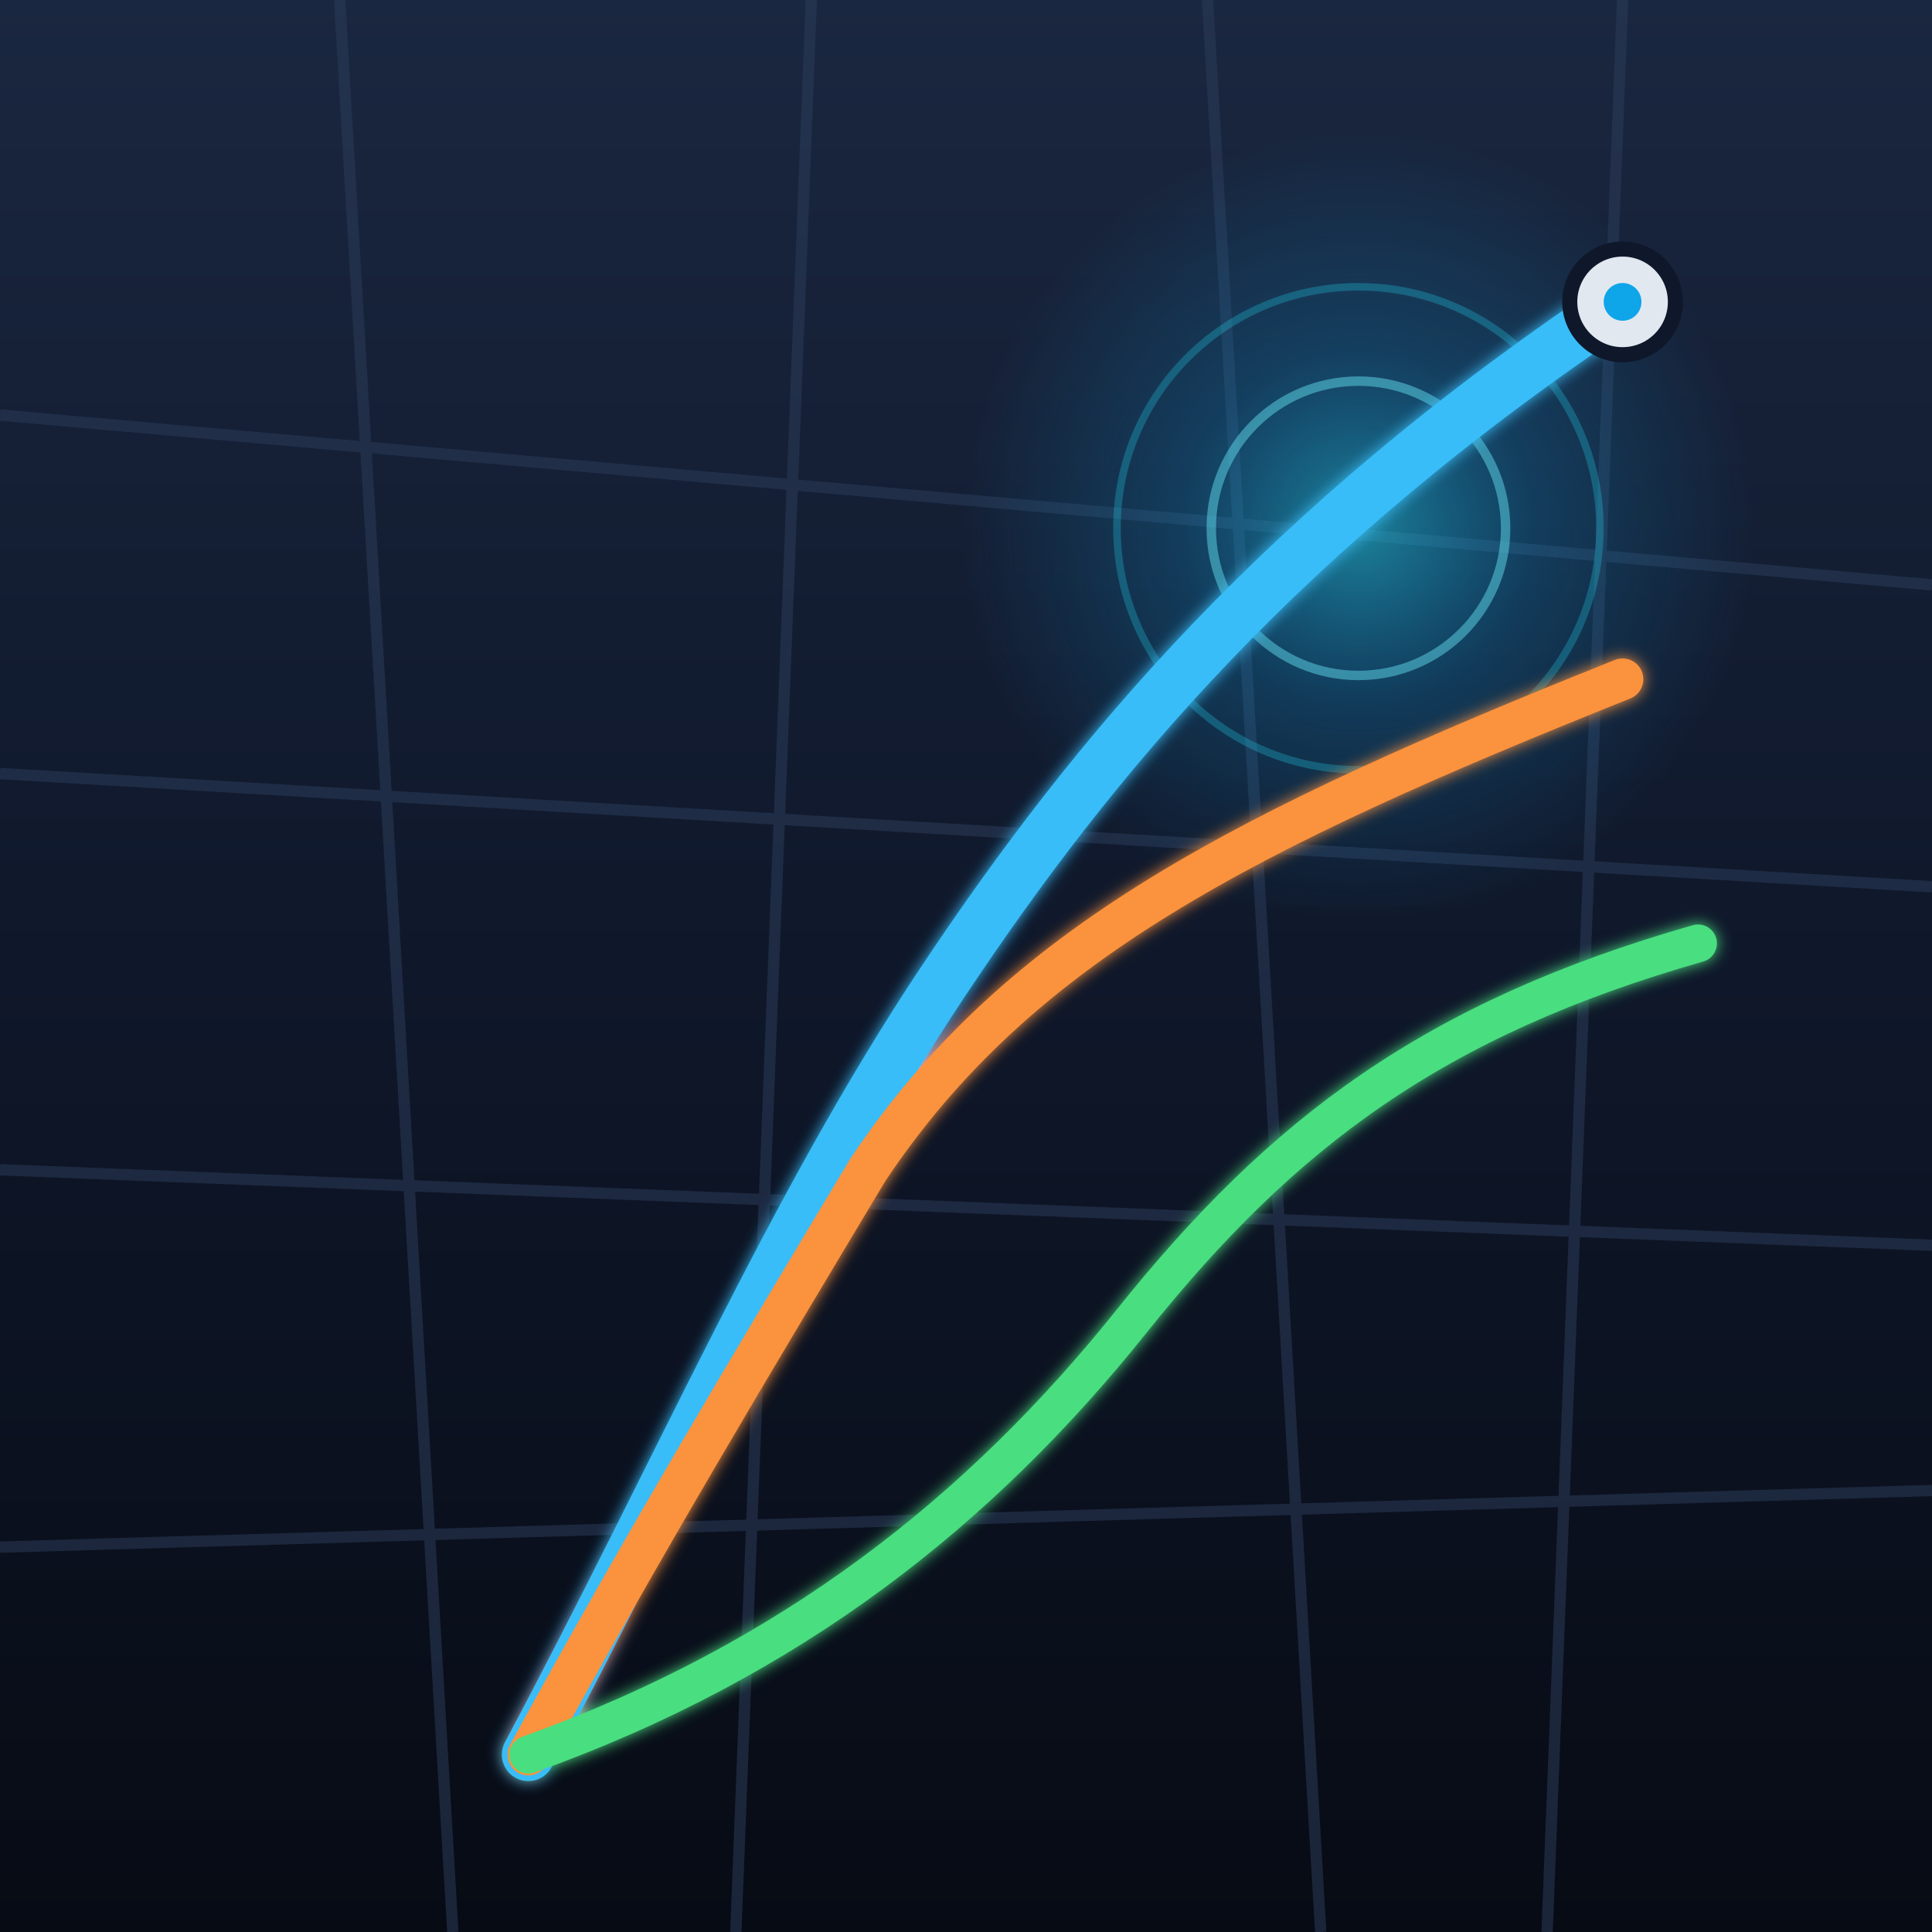
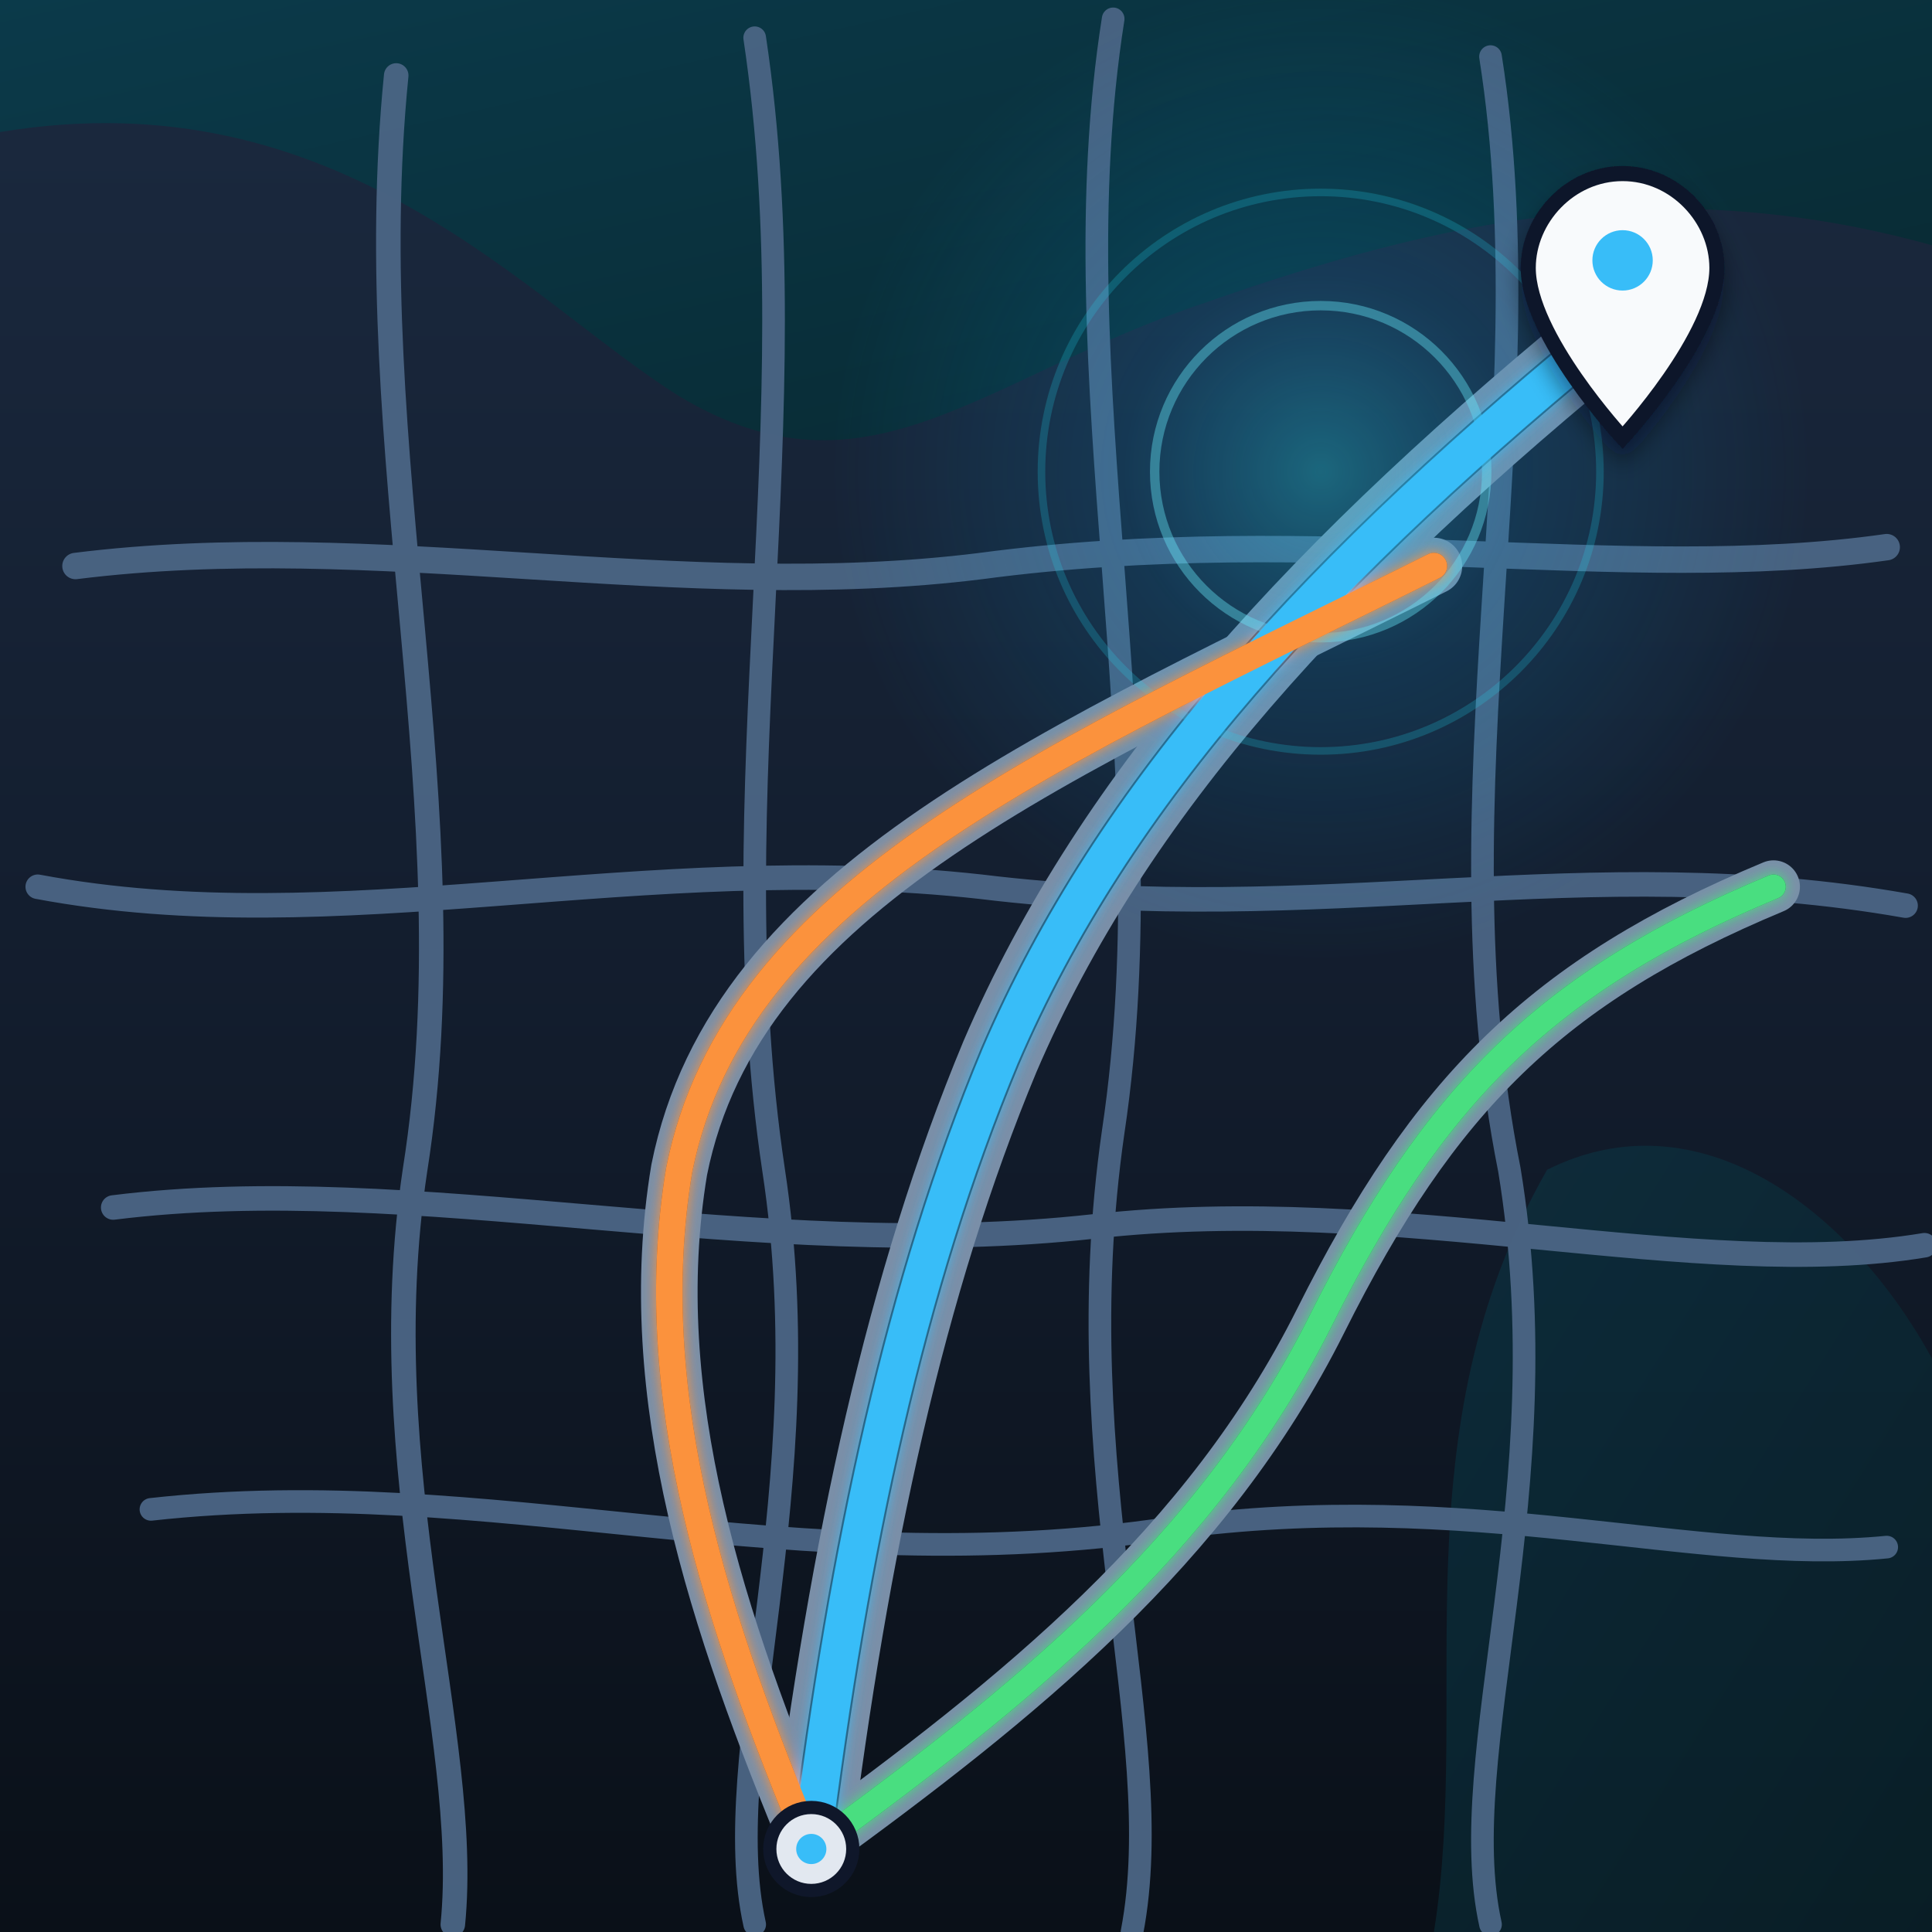
<svg xmlns="http://www.w3.org/2000/svg" width="1024" height="1024" viewBox="0 0 1024 1024">
  <defs>
-     <linearGradient id="sky" x1="0" y1="0" x2="0" y2="1">
-       <stop offset="0%" stop-color="#1A2740" />
-       <stop offset="55%" stop-color="#0E1628" />
-       <stop offset="100%" stop-color="#070B14" />
+     <linearGradient id="landM" x1="0" y1="0" x2="0" y2="1">
+       <stop offset="0%" stop-color="#1B2A40" />
+       <stop offset="55%" stop-color="#121C2C" />
+       <stop offset="100%" stop-color="#0A1018" />
    </linearGradient>
-     <radialGradient id="radar" cx="720" cy="280" r="210" gradientUnits="userSpaceOnUse">
-       <stop offset="0%" stop-color="#22D3EE" stop-opacity="0.55" />
-       <stop offset="45%" stop-color="#0EA5E9" stop-opacity="0.22" />
+     <linearGradient id="waterM" x1="0" y1="0" x2="1" y2="1">
+       <stop offset="0%" stop-color="#0B3A4A" />
+       <stop offset="100%" stop-color="#082830" />
+     </linearGradient>
+     <radialGradient id="radarM" cx="700" cy="250" r="260" gradientUnits="userSpaceOnUse">
+       <stop offset="0%" stop-color="#22D3EE" stop-opacity="0.38" />
+       <stop offset="40%" stop-color="#0EA5E9" stop-opacity="0.16" />
      <stop offset="100%" stop-color="#0EA5E9" stop-opacity="0" />
    </radialGradient>
-     <filter id="glow" x="-20%" y="-20%" width="140%" height="140%">
-       <feGaussianBlur stdDeviation="4" result="b" />
+     <filter id="glowM" x="-30%" y="-30%" width="160%" height="160%">
+       <feGaussianBlur stdDeviation="3.5" result="b" />
      <feMerge>
        <feMergeNode in="b" />
        <feMergeNode in="SourceGraphic" />
      </feMerge>
    </filter>
+     <filter id="pinShadowM" x="-40%" y="-20%" width="180%" height="160%">
+       <feDropShadow dx="0" dy="8" stdDeviation="6" flood-color="#020617" flood-opacity="0.45" />
+     </filter>
  </defs>
-   <rect width="1024" height="1024" fill="url(#sky)" />
-   <g stroke="#2A3A58" stroke-width="6" opacity="0.55">
-     <path d="M 0 220 L 1024 310" />
-     <path d="M 0 410 L 1024 470" />
-     <path d="M 0 620 L 1024 660" />
-     <path d="M 0 820 L 1024 790" />
-     <path d="M 180 0 L 240 1024" />
-     <path d="M 430 0 L 390 1024" />
-     <path d="M 640 0 L 700 1024" />
-     <path d="M 860 0 L 820 1024" />
+   <rect width="1024" height="1024" fill="url(#landM)" />
+   <path d="M 0 70 C 180 40, 280 160, 360 210 C 460 270, 520 200, 640 160        C 760 118, 880 90, 1024 130 L 1024 0 L 0 0 Z" fill="url(#waterM)" opacity="1" />
+   <path d="M 820 620 C 900 580, 980 640, 1024 720 L 1024 1024 L 760 1024        C 780 900, 740 760, 820 620 Z" fill="url(#waterM)" opacity="0.55" />
+   <g fill="none" stroke="#4A6584" stroke-linecap="round" opacity="0.95">
+     <path d="M 40 300 C 200 280, 360 320, 520 300 C 700 276, 860 310, 1000 290" stroke-width="14" />
+     <path d="M 20 470 C 180 500, 340 450, 520 470 C 700 492, 840 450, 1010 480" stroke-width="13" />
+     <path d="M 60 640 C 220 620, 400 670, 580 650 C 740 632, 900 680, 1020 660" stroke-width="13" />
+     <path d="M 80 800 C 260 780, 420 840, 620 810 C 780 788, 900 830, 1000 820" stroke-width="12" />
+     <path d="M 210 40 C 190 240, 250 430, 220 620 C 196 780, 250 920, 240 1020" stroke-width="13" />
+     <path d="M 400 20 C 430 220, 380 420, 410 620 C 436 790, 380 930, 400 1020" stroke-width="12" />
+     <path d="M 590 10 C 560 200, 620 400, 590 600 C 564 780, 620 920, 600 1024" stroke-width="12" />
+     <path d="M 790 30 C 820 220, 760 420, 800 620 C 828 790, 770 930, 790 1020" stroke-width="12" />
  </g>
-   <circle cx="720" cy="280" r="210" fill="url(#radar)" />
-   <circle cx="720" cy="280" r="78" fill="none" stroke="#67E8F9" stroke-width="5" opacity="0.45" />
-   <circle cx="720" cy="280" r="128" fill="none" stroke="#22D3EE" stroke-width="4" opacity="0.28" />
-   <g fill="none" stroke-linecap="round" stroke-linejoin="round" filter="url(#glow)">
-     <path d="M 280 930 C 360 780, 420 640, 500 520 C 580 400, 680 280, 860 160" stroke="#38BDF8" stroke-width="28" />
-     <path d="M 280 930 C 340 820, 400 720, 460 620 C 540 500, 660 440, 860 360" stroke="#FB923C" stroke-width="22" />
-     <path d="M 280 930 C 420 880, 520 800, 600 700 C 680 600, 760 540, 900 500" stroke="#4ADE80" stroke-width="20" />
+   <g fill="none" stroke="#7A8FA8" stroke-linecap="round" stroke-linejoin="round">
+     <path d="M 430 980 C 450 820, 480 680, 530 560 C 590 420, 700 300, 860 170" stroke-width="42" />
+     <path d="M 430 980 C 380 860, 340 740, 360 620 C 390 470, 560 400, 760 300" stroke-width="30" />
+     <path d="M 430 980 C 540 900, 640 820, 700 700 C 760 580, 820 520, 940 470" stroke-width="28" />
  </g>
-   <circle cx="860" cy="160" r="28" fill="#E2E8F0" stroke="#0F172A" stroke-width="8" />
-   <circle cx="860" cy="160" r="10" fill="#0EA5E9" />
+   <g fill="none" stroke="#1A2433" stroke-linecap="round" stroke-linejoin="round">
+     <path d="M 430 980 C 450 820, 480 680, 530 560 C 590 420, 700 300, 860 170" stroke-width="22" />
+     <path d="M 430 980 C 380 860, 340 740, 360 620 C 390 470, 560 400, 760 300" stroke-width="14" />
+     <path d="M 430 980 C 540 900, 640 820, 700 700 C 760 580, 820 520, 940 470" stroke-width="13" />
+   </g>
+   <circle cx="700" cy="250" r="260" fill="url(#radarM)" />
+   <circle cx="700" cy="250" r="88" fill="none" stroke="#67E8F9" stroke-width="5" opacity="0.4" />
+   <circle cx="700" cy="250" r="148" fill="none" stroke="#22D3EE" stroke-width="4" opacity="0.22" />
+   <g fill="none" stroke-linecap="round" stroke-linejoin="round" filter="url(#glowM)">
+     <path d="M 430 980 C 450 820, 480 680, 530 560 C 590 420, 700 300, 860 170" stroke="#38BDF8" stroke-width="20" />
+     <path d="M 430 980 C 380 860, 340 740, 360 620 C 390 470, 560 400, 760 300" stroke="#FB923C" stroke-width="14" />
+     <path d="M 430 980 C 540 900, 640 820, 700 700 C 760 580, 820 520, 940 470" stroke="#4ADE80" stroke-width="13" />
+   </g>
+   <circle cx="430" cy="980" r="22" fill="#E2E8F0" stroke="#0F172A" stroke-width="7" />
+   <circle cx="430" cy="980" r="8" fill="#38BDF8" />
+   <g filter="url(#pinShadowM)" transform="translate(860 170)">
+     <path d="M 0 -78 C 28 -78 50 -54 50 -28 C 50 8 0 62 0 62 C 0 62 -50 8 -50 -28 C -50 -54 -28 -78 0 -78 Z" fill="#F8FAFC" />
+     <path d="M 0 -78 C 28 -78 50 -54 50 -28 C 50 8 0 62 0 62 C 0 62 -50 8 -50 -28 C -50 -54 -28 -78 0 -78 Z" fill="none" stroke="#0F172A" stroke-width="8" />
+     <circle cx="0" cy="-32" r="16" fill="#38BDF8" />
+   </g>
</svg>
